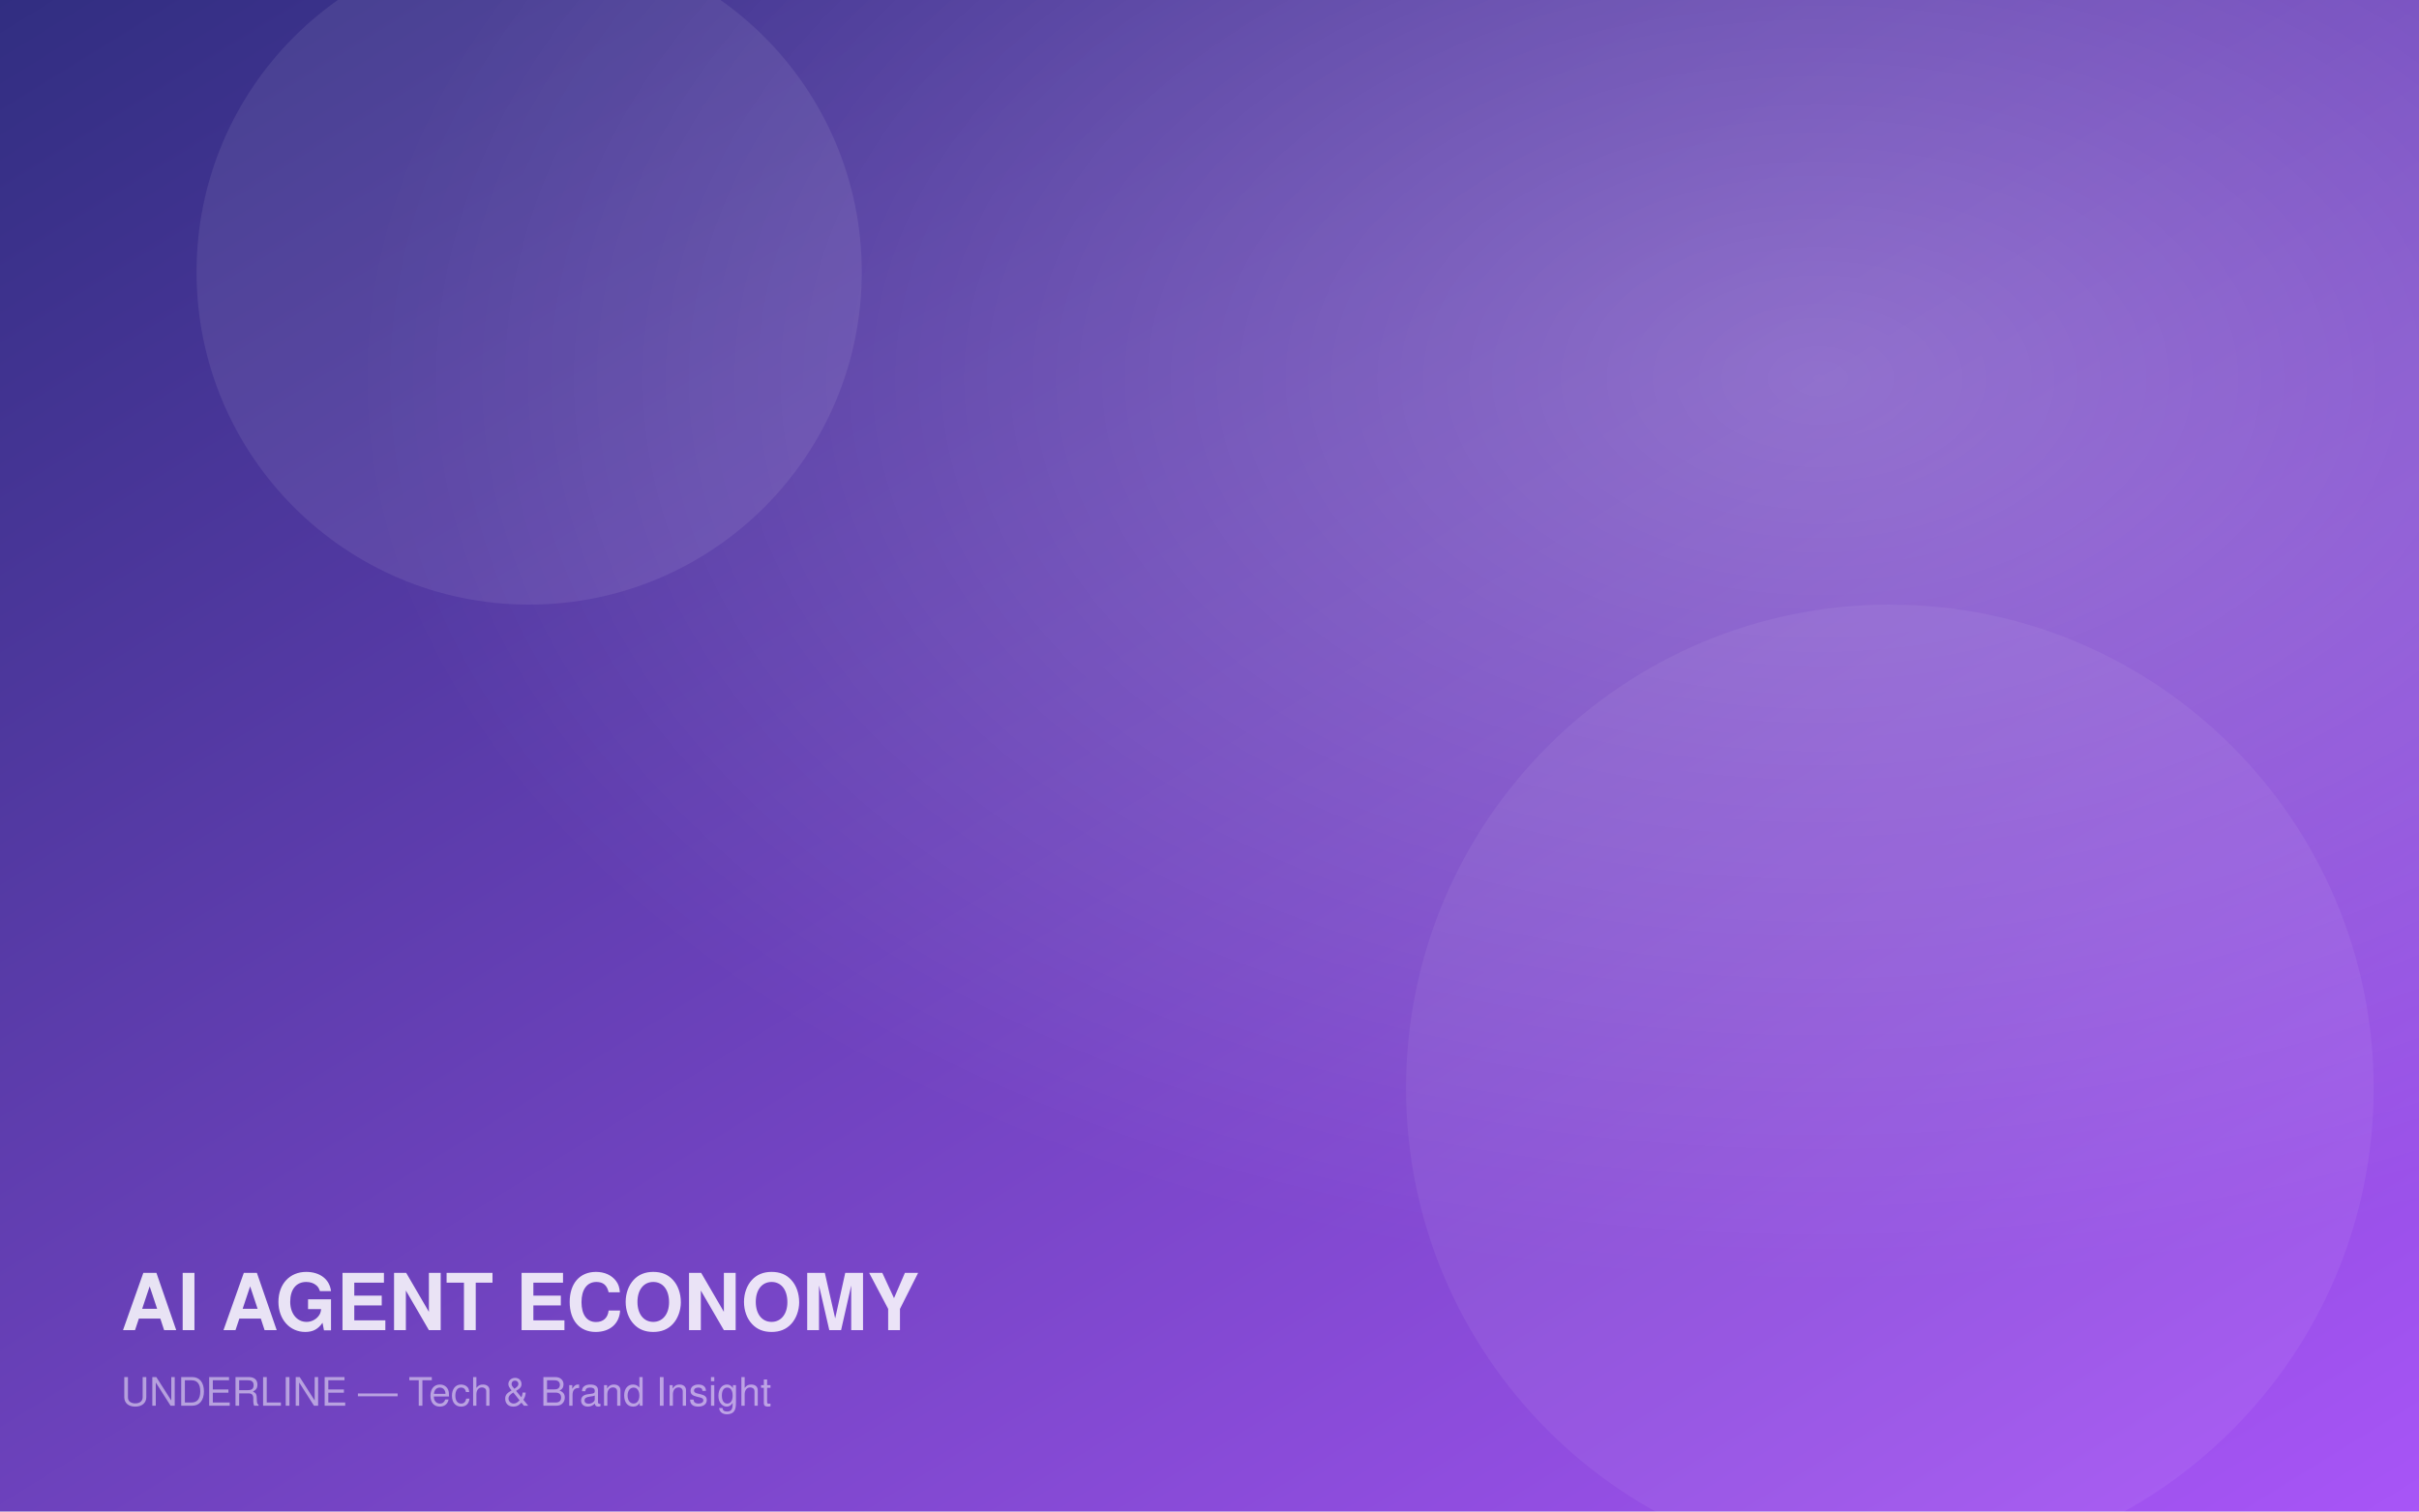
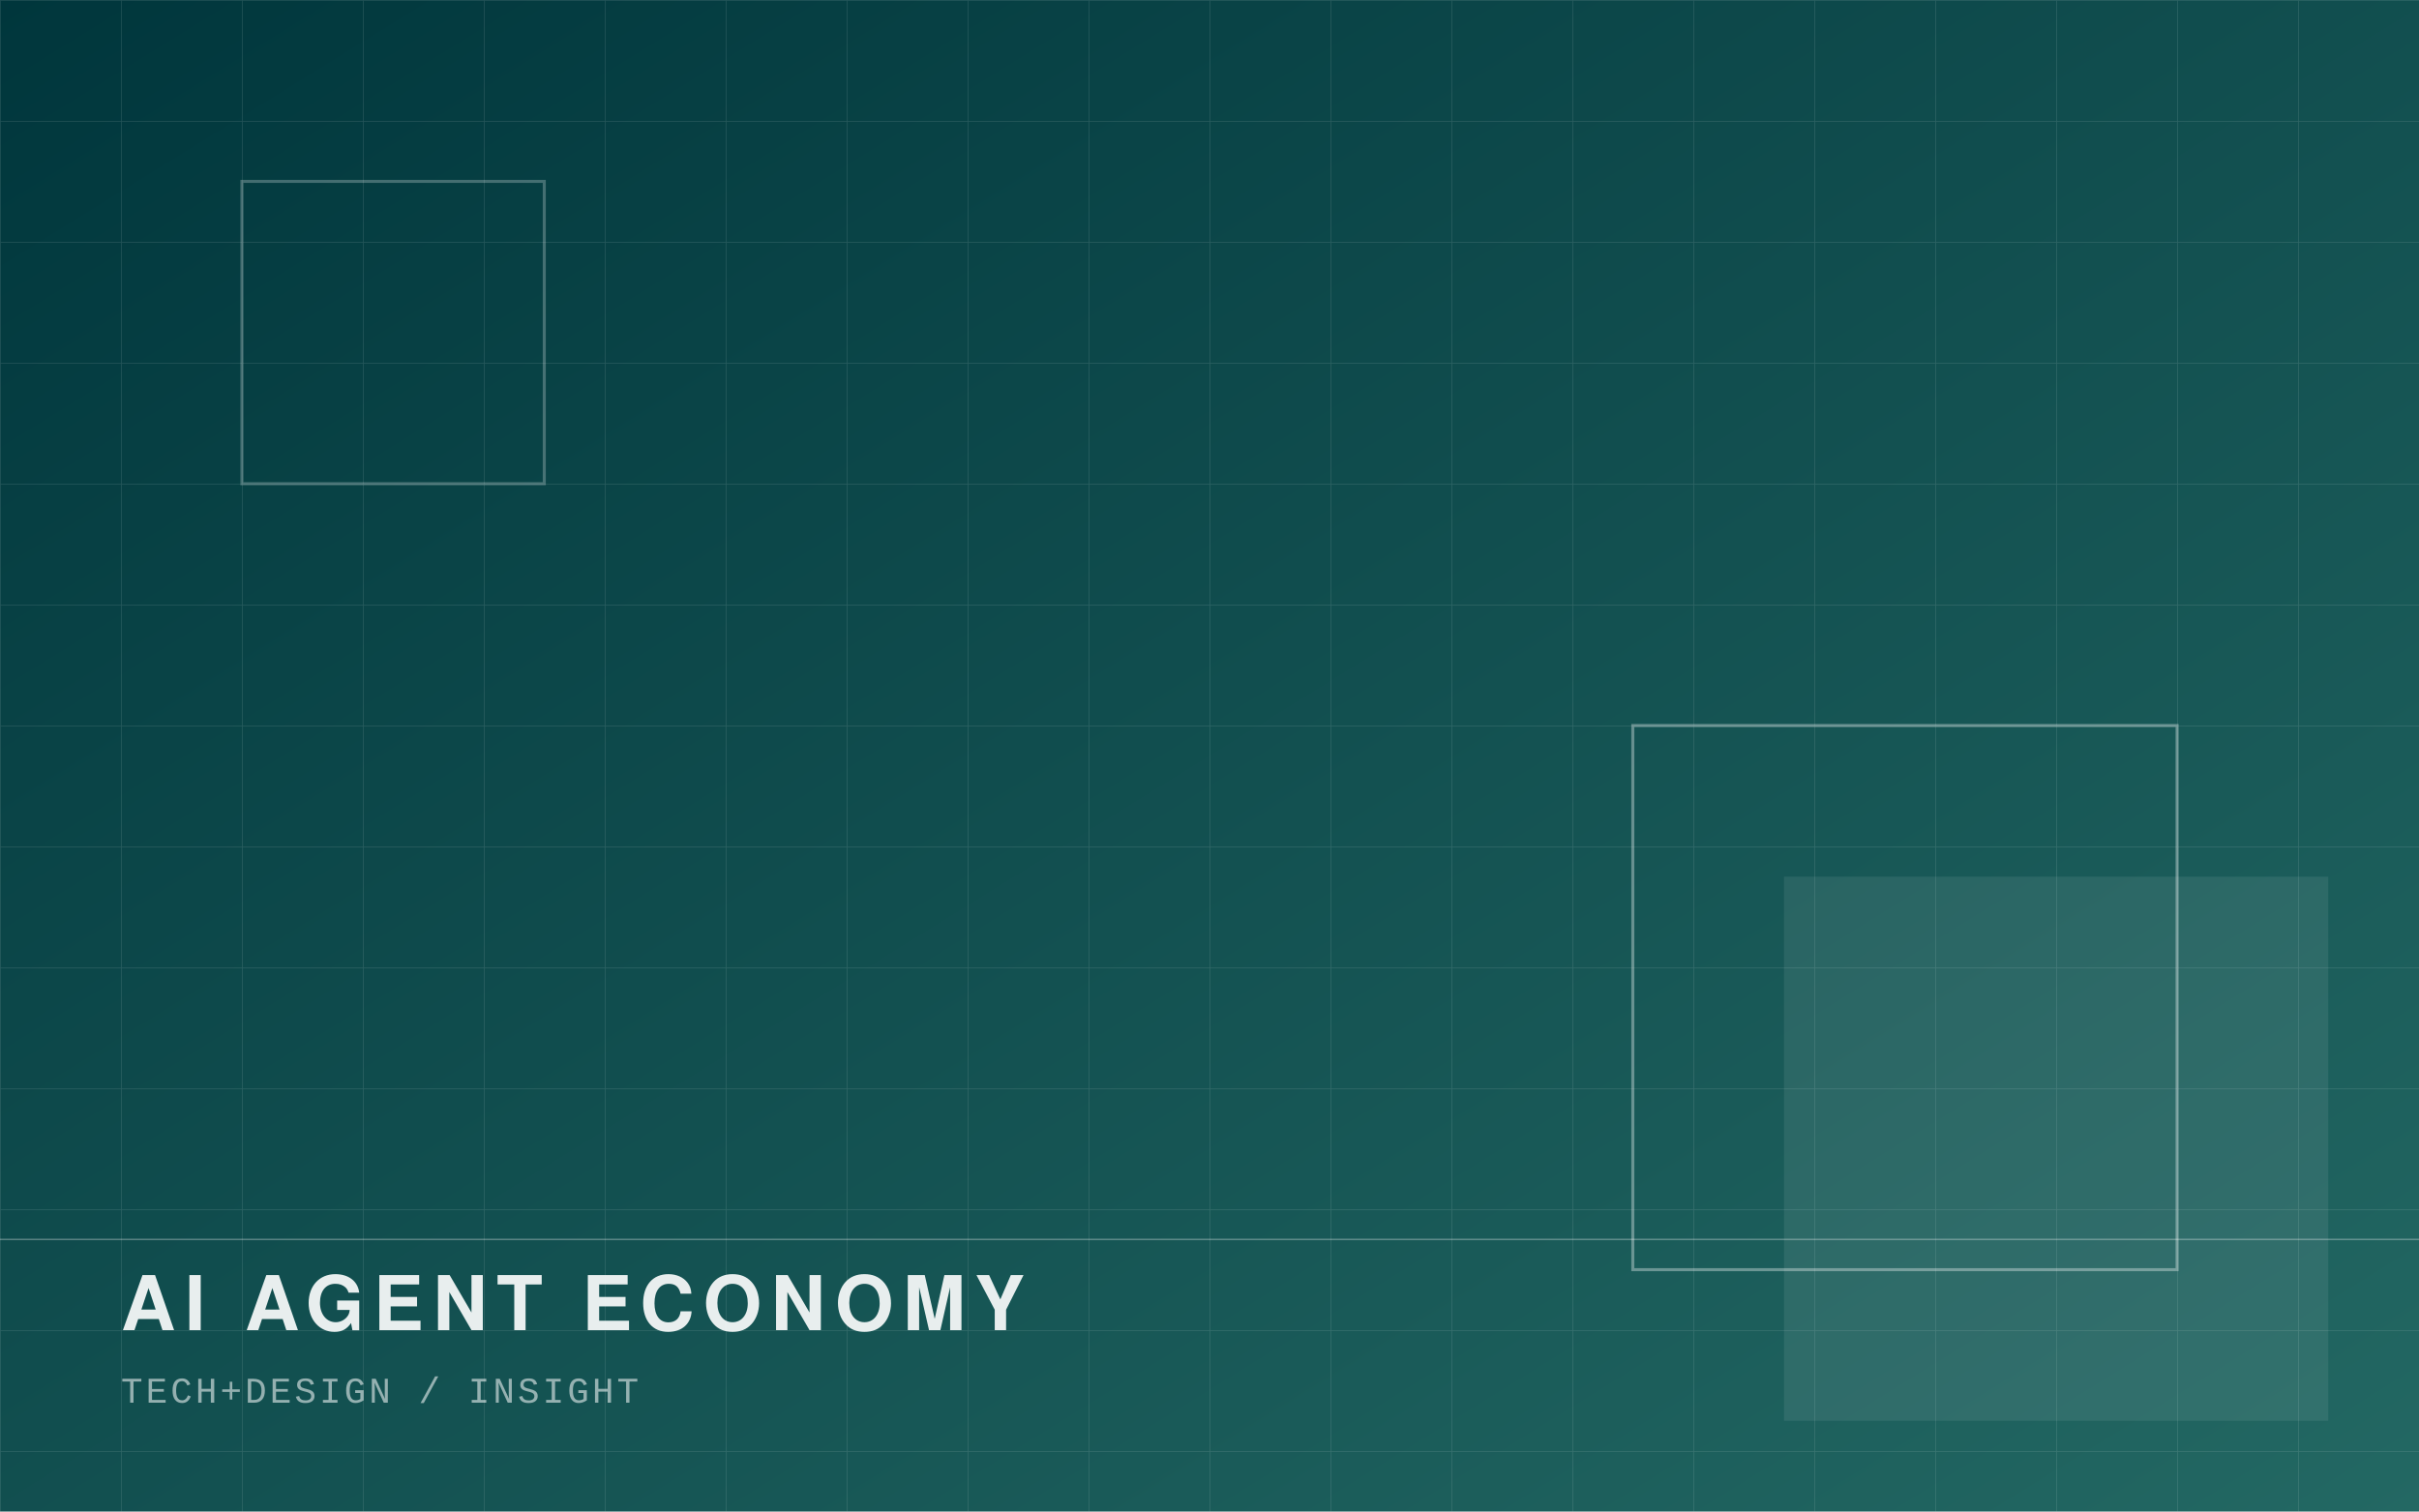
<svg xmlns="http://www.w3.org/2000/svg" width="1600" height="1000" viewBox="0 0 1600 1000">
  <defs>
    <linearGradient id="g" x1="0%" y1="0%" x2="100%" y2="100%">
-       <stop offset="0%" stop-color="#312e81" />
-       <stop offset="100%" stop-color="#a855f7" />
+       <stop offset="0%" stop-color="#00363c" />
+       <stop offset="100%" stop-color="#236863" />
    </linearGradient>
-     <radialGradient id="glow" cx="75%" cy="25%" r="60%">
-       <stop offset="0%" stop-color="#ffffff" stop-opacity="0.25" />
-       <stop offset="100%" stop-color="#ffffff" stop-opacity="0" />
-     </radialGradient>
+     <pattern id="grid" width="80" height="80" patternUnits="userSpaceOnUse">
+       <path d="M 80 0 L 0 0 0 80" fill="none" stroke="#ffffff" stroke-opacity="0.12" stroke-width="1" />
+     </pattern>
  </defs>
  <rect width="1600" height="1000" fill="url(#g)" />
-   <rect width="1600" height="1000" fill="url(#glow)" />
-   <circle cx="1250" cy="720" r="320" fill="#ffffff" opacity="0.06" />
-   <circle cx="350" cy="180" r="220" fill="#ffffff" opacity="0.08" />
-   <text x="80" y="880" font-family="Helvetica, Arial, sans-serif" font-size="52" font-weight="bold" fill="#ffffff" opacity="0.85">AI AGENT ECONOMY</text>
-   <text x="80" y="930" font-family="Helvetica, Arial, sans-serif" font-size="26" fill="#ffffff" opacity="0.5">UNDERLINE — Tech &amp; Brand Insight</text>
+   <rect width="1600" height="1000" fill="url(#grid)" />
+   <rect x="1080" y="480" width="360" height="360" fill="none" stroke="#ffffff" stroke-opacity="0.35" stroke-width="2" />
+   <rect x="1180" y="580" width="360" height="360" fill="#ffffff" opacity="0.08" />
+   <rect x="160" y="120" width="200" height="200" fill="none" stroke="#ffffff" stroke-opacity="0.25" stroke-width="2" />
+   <line x1="0" y1="820" x2="1600" y2="820" stroke="#ffffff" stroke-opacity="0.3" stroke-width="1" />
+   <text x="80" y="880" font-family="Helvetica, Arial, sans-serif" font-size="50" font-weight="bold" letter-spacing="6" fill="#ffffff" opacity="0.9">AI AGENT ECONOMY</text>
+   <text x="80" y="928" font-family="Courier New, monospace" font-size="24" letter-spacing="2" fill="#ffffff" opacity="0.55">TECH+DESIGN / INSIGHT</text>
</svg>
